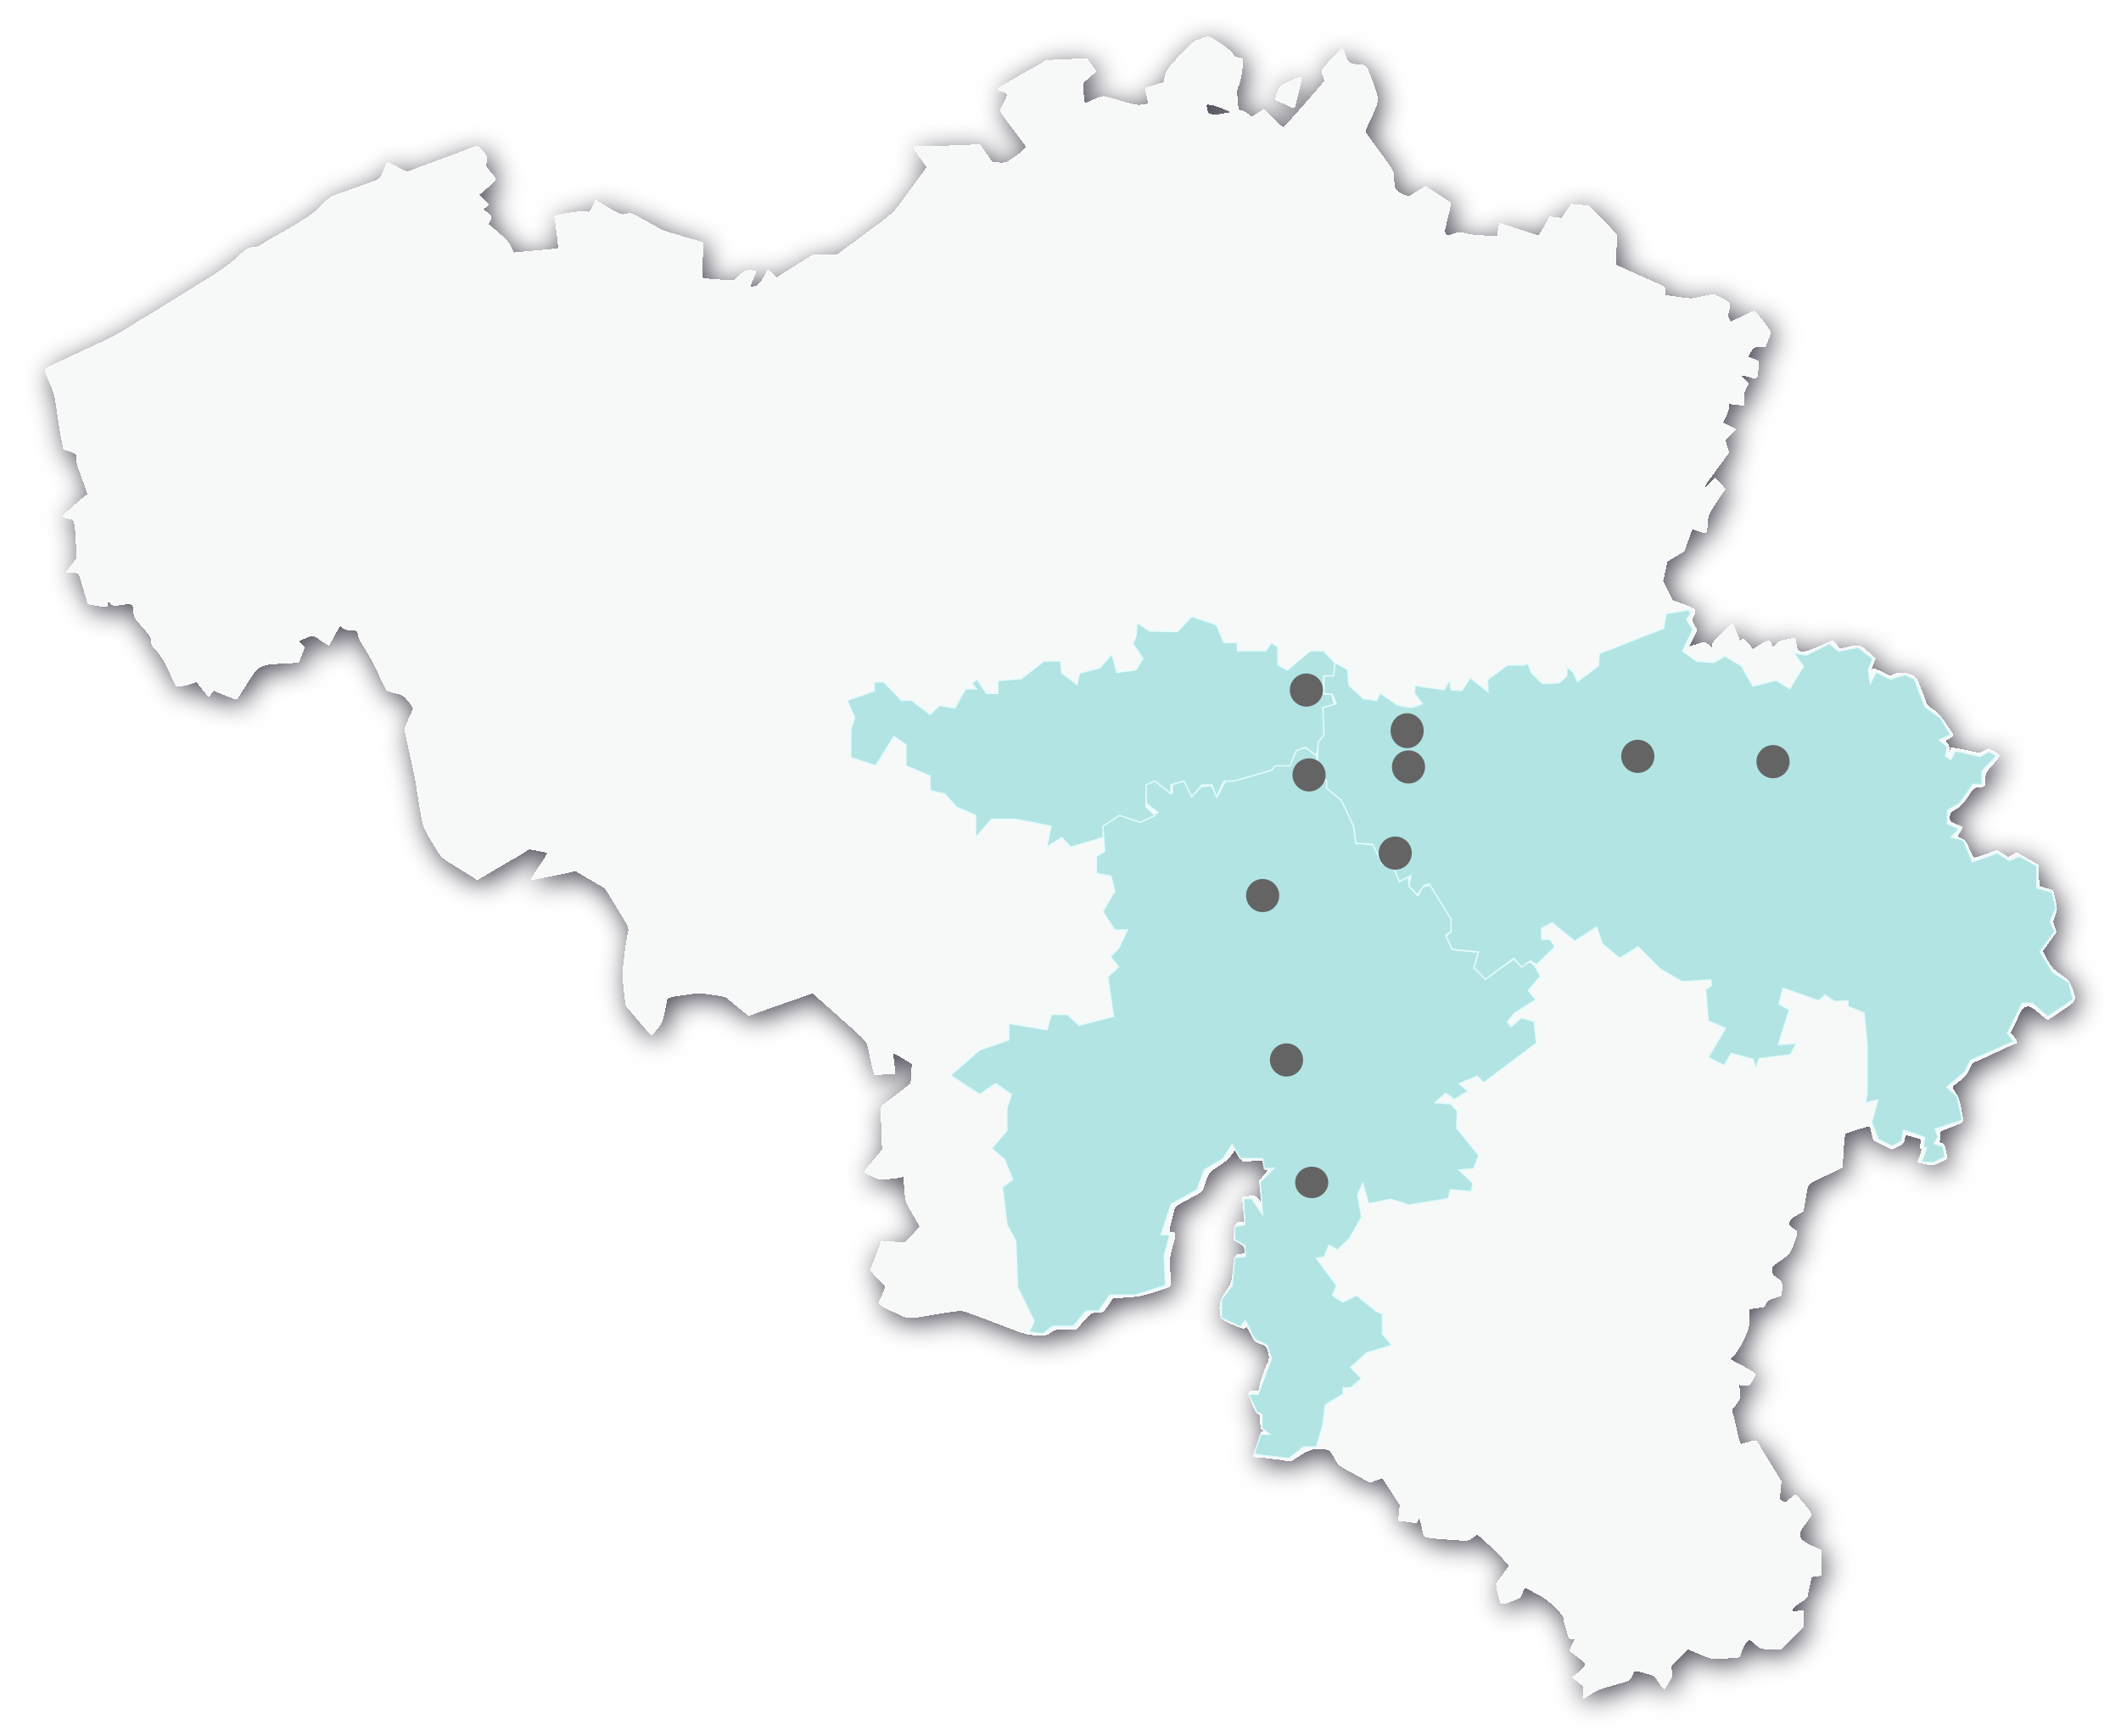
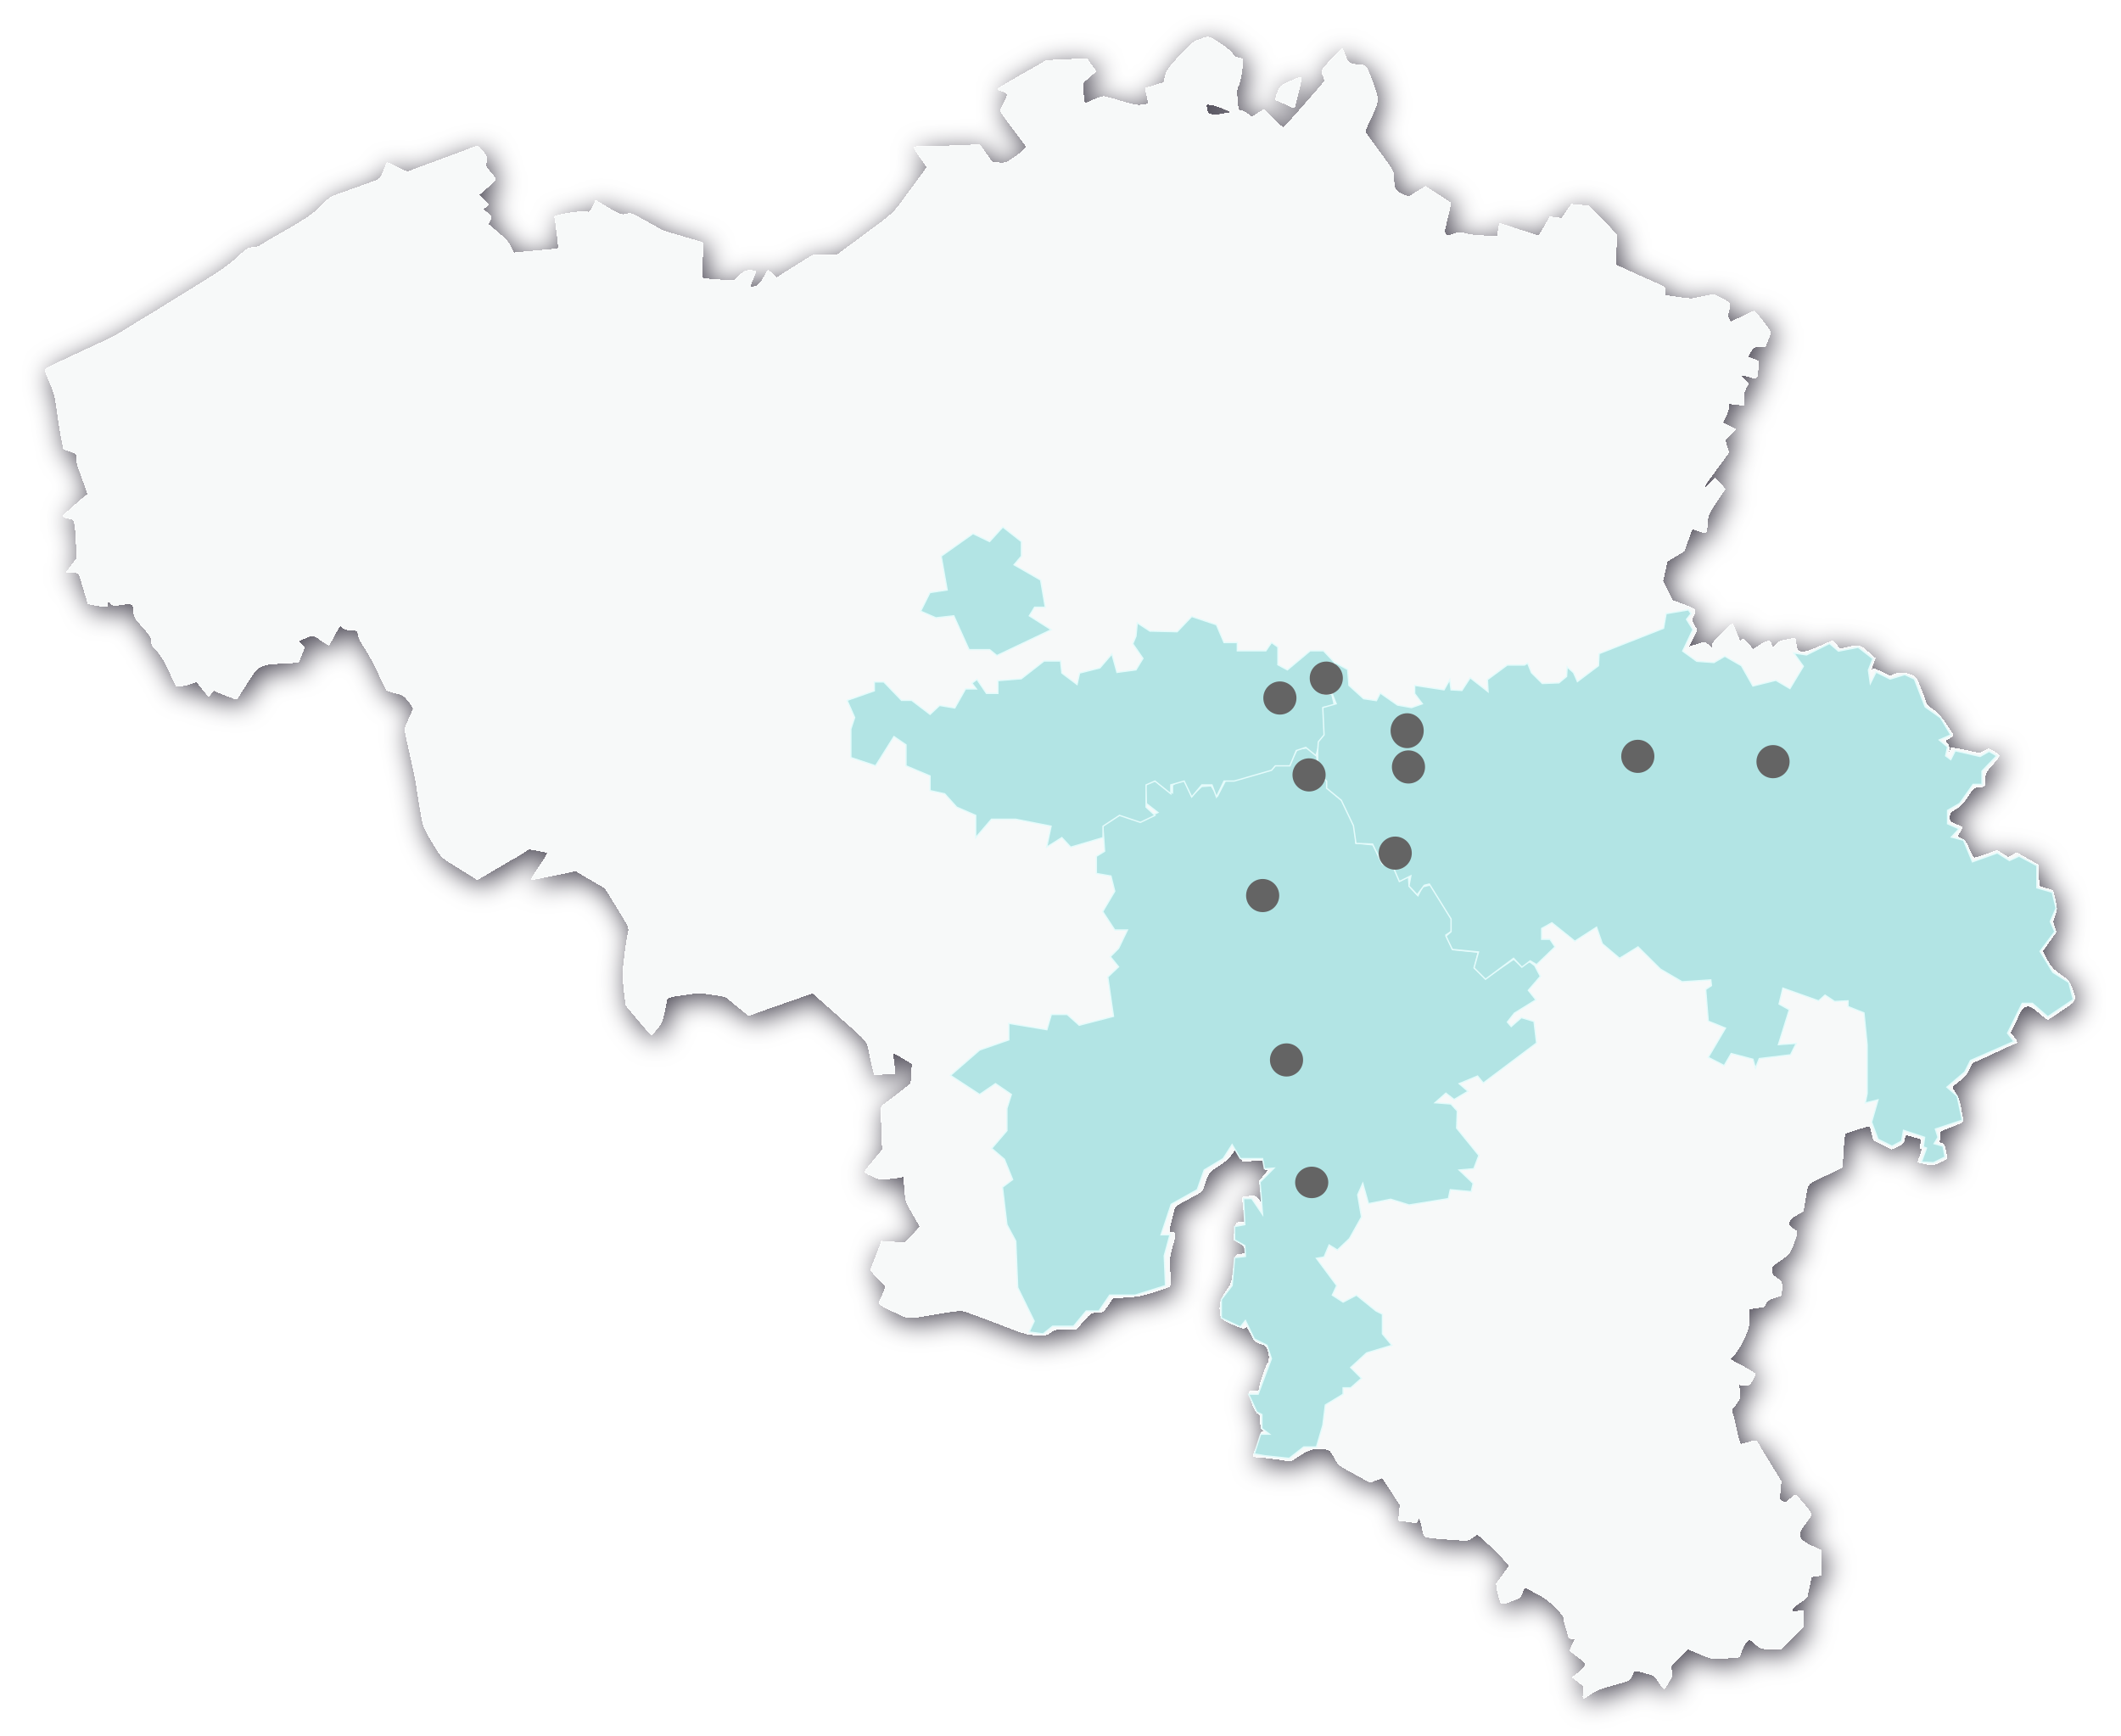
<svg xmlns="http://www.w3.org/2000/svg" width="1600" height="1309" viewBox="0 0 1600 1309" fill="none">
-   <g filter="url(#filter0_d_556_102)">
+   <g filter="url(#filter0_d_816_315)">
    <path fill-rule="evenodd" clip-rule="evenodd" d="M964 69.238C965.452 65.436 966.259 64.726 972.375 61.865C979.878 58.357 981.537 57.972 981.536 59.739C981.535 60.992 976.748 80.865 976.349 81.275C976.223 81.405 973.455 80.221 970.199 78.643C966.943 77.064 963.854 75.774 963.336 75.774C961.989 75.774 962.166 74.043 964 69.238Z" fill="#F7F9F9" />
    <path fill-rule="evenodd" clip-rule="evenodd" d="M904.145 30.159C899.934 31.849 897.337 34.057 889.65 42.482C881.768 51.123 880.103 53.509 879.132 57.562L877.977 62.375L871.134 64.423C867.37 65.55 864.187 66.55 864.06 66.647C863.933 66.743 864.482 69.329 865.279 72.392C866.078 75.455 866.563 78.129 866.358 78.333C866.153 78.538 863.879 78.955 861.304 79.259C857.558 79.704 854.409 79.124 845.553 76.358C839.464 74.458 833.585 72.902 832.487 72.902C831.39 72.902 827.705 74.152 824.299 75.681L818.106 78.46L817.51 74.112C816.656 67.88 816.775 61.627 817.755 61.255C818.218 61.08 820.394 59.301 822.591 57.303L826.586 53.671L823.19 49.044L819.795 44.418L804.716 44.901C796.422 45.166 789.206 45.717 788.679 46.125C788.153 46.532 785.531 48.092 782.854 49.593C764.224 60.031 752.794 66.772 752.791 67.322C752.79 67.674 754.05 68.241 755.593 68.58C760.554 69.669 760.907 71.189 757.64 77.386C756.027 80.448 754.705 83.254 754.704 83.622C754.703 83.989 759.186 90.236 764.666 97.502L774.631 110.715L772.328 113.156C771.061 114.498 767.546 117.298 764.517 119.378C759.511 122.815 758.529 123.134 753.745 122.879L748.481 122.598L743.695 115.827L738.91 109.055L728.382 109.641C722.591 109.963 711.5 110.23 703.736 110.232C693.9 110.235 689.619 110.564 689.619 111.316C689.619 111.91 691.772 115.3 694.404 118.852C697.036 122.403 699.19 125.657 699.19 126.082C699.19 126.508 696.894 129.902 694.087 133.624C691.281 137.346 685.605 145.048 681.471 150.74C674.026 160.993 673.758 161.235 652.648 176.826L631.34 192.563H622.271H613.201L605.229 197.47C600.845 200.169 594.687 204.04 591.546 206.071L585.834 209.765L582.707 206.734C580.987 205.067 579.429 203.889 579.243 204.116C579.058 204.343 577.541 206.957 575.871 209.924C572.97 215.081 571.095 216.449 566.882 216.482C565.389 216.494 565.462 215.946 567.6 211.112C568.909 208.15 569.98 205.35 569.98 204.889C569.98 204.428 568.167 204.051 565.949 204.051C562.527 204.051 561.321 204.635 557.979 207.916L554.042 211.782L542.46 211.127C536.09 210.767 530.425 210.193 529.872 209.85C529.174 209.419 529.146 205.287 529.781 196.407C530.284 189.355 530.525 183.414 530.315 183.205C530.105 182.995 528.499 182.451 526.747 181.997C524.994 181.543 520.546 180.239 516.861 179.101C513.176 177.963 507.792 176.388 504.897 175.602C502.002 174.816 499.202 173.85 498.676 173.456C498.149 173.061 494.704 171.112 491.019 169.124C487.334 167.137 482.433 164.415 480.126 163.077C476.456 160.947 475.479 160.765 472.283 161.618C468.496 162.63 466.666 161.847 452.507 153.159L449.409 151.258L448.235 153.961C445.79 159.599 444.548 160.957 442.827 159.881C440.875 158.663 418.173 162.061 418.461 163.53C419.415 168.398 421.664 187.103 421.336 187.431C421.101 187.666 415.796 188.267 409.545 188.768C403.294 189.27 395.745 189.949 392.771 190.277L387.362 190.874L385.447 186.544C384.093 183.482 381.282 180.309 375.853 175.715L368.174 169.216L369.657 166.349C371.122 163.513 371.099 163.449 367.579 160.625L364.019 157.769L366.264 156.071L368.509 154.373L364.858 150.629L361.206 146.884L367.49 141.366C370.946 138.332 373.773 135.532 373.773 135.144C373.773 134.755 371.987 132.409 369.805 129.929C366.074 125.69 365.896 125.225 366.834 122.166C367.751 119.178 367.556 118.557 364.454 114.575C362.595 112.188 360.674 110.236 360.184 110.236C359.694 110.236 357.275 111.068 354.808 112.085C352.342 113.101 343.002 116.605 334.053 119.871C311.56 128.081 308.516 129.238 307.977 129.776C307.718 130.035 304.122 128.544 299.984 126.464C295.846 124.383 292.295 122.681 292.09 122.681C291.886 122.681 290.794 125.218 289.664 128.318C287.319 134.752 286.828 135.257 280.934 137.318C278.565 138.146 273.612 139.94 269.927 141.304C266.242 142.668 259.997 144.891 256.049 146.244C249.701 148.419 248.151 149.464 242.649 155.276C236.693 161.568 229.714 166.173 205.322 179.903C202.953 181.236 199.515 183.338 197.683 184.574C195.637 185.951 192.944 186.819 190.711 186.819C187.493 186.819 186.156 187.677 179.142 194.238C173.595 199.427 166.339 204.633 155.007 211.555C146.095 216.998 132.343 225.5 124.447 230.448C116.551 235.396 109.229 239.884 108.176 240.422C107.123 240.959 102.17 243.99 97.169 247.157C88.198 252.839 85.411 254.309 71.311 260.801C67.371 262.616 60.703 265.711 56.492 267.682C52.281 269.652 45.498 272.824 41.418 274.732C37.337 276.639 34 278.64 34 279.176C34 279.713 35.699 284.029 37.776 288.769C40.899 295.897 41.826 299.537 43.139 309.831C44.012 316.676 45.459 325.937 46.354 330.413L47.981 338.55L52.955 340.345C57.763 342.08 57.928 342.261 57.928 345.787C57.928 347.792 58.401 350.647 58.979 352.129C61.128 357.643 66.459 372.931 66.265 373.022C64.508 373.853 47.878 388.475 47.878 389.19C47.878 389.736 49.657 390.534 51.833 390.965C56.563 391.9 56.573 391.932 57.528 409.116L58.195 421.12L54.266 426.263L50.338 431.407L54.952 431.691C59.473 431.97 59.589 432.056 60.738 435.999C61.382 438.212 62.947 443.477 64.216 447.7L66.523 455.377L72.728 456.555C80.716 458.07 80.898 458.057 80.898 455.977C80.898 453.219 81.952 452.853 83.695 455.006C85.195 456.858 85.719 456.919 91.894 455.957C99.863 454.717 100.998 455.366 100.998 461.163C100.998 464.954 101.581 465.968 107.675 472.773C113.257 479.004 114.357 480.785 114.375 483.624C114.392 486.339 115.189 487.778 118.347 490.803C121.89 494.198 125.526 500.769 131.683 514.906C132.956 517.828 133.233 517.961 136.873 517.394C138.987 517.065 142.44 516.195 144.546 515.46L148.374 514.125L151.246 517.705C152.825 519.674 154.864 522.171 155.779 523.253L157.441 525.221L159.244 522.92L161.048 520.617L169.452 524.083C174.074 525.989 178.122 527.383 178.448 527.182C178.774 526.98 182.212 521.7 186.087 515.447C194.673 501.596 195.354 501.212 213.043 500.26L225.071 499.613L227.353 493.867L229.636 488.119L227.024 485.872L224.413 483.626L228.028 482.083C236.51 478.463 235.821 478.438 241.869 482.589C244.964 484.713 247.691 486.451 247.93 486.451C248.169 486.451 249.628 483.973 251.172 480.946C252.716 477.918 254.622 474.586 255.407 473.54C256.803 471.679 256.876 471.677 258.815 473.432C260.117 474.61 262.361 475.263 265.362 475.334C269.818 475.439 269.935 475.518 270.234 478.655C270.415 480.546 272.34 484.441 274.913 488.122C277.317 491.563 281.819 499.809 284.919 506.448C288.018 513.087 290.905 519.153 291.333 519.926C291.762 520.7 294.873 521.933 298.247 522.665C303.768 523.865 304.766 524.465 308.211 528.659C310.317 531.223 311.9 534.033 311.73 534.902C311.558 535.772 309.992 539.472 308.248 543.123C305.177 549.553 305.115 549.918 306.283 554.723C306.945 557.451 308.238 563.345 309.155 567.82C310.072 572.295 311.442 578.542 312.198 581.701C312.955 584.86 313.95 590.245 314.411 593.667C314.872 597.089 316.175 605.274 317.309 611.855C319.327 623.589 319.499 624.042 326.177 635.144C332.822 646.194 333.173 646.584 340.698 651.259C344.939 653.895 351.046 657.699 354.267 659.712L360.124 663.374L369.415 657.957C374.526 654.977 380.289 651.562 382.223 650.366C384.155 649.171 386.383 647.904 387.173 647.553C387.962 647.2 390.938 645.43 393.784 643.617L398.96 640.321L405.748 641.519C409.482 642.177 412.838 642.893 413.208 643.109C413.577 643.324 410.9 647.884 407.259 653.24C403.619 658.596 400.789 663.128 400.972 663.312C401.283 663.622 410.498 661.857 427.233 658.284L434.275 656.78L445.418 663.305L456.563 669.831L465.722 684.639C474.248 698.427 474.827 699.678 474.109 702.798C472.512 709.732 470 729.34 470.001 734.867C470.001 738.026 470.504 744.559 471.121 749.384L472.24 758.159L481.482 769.248C486.565 775.348 491.005 780.331 491.35 780.321C492.154 780.299 497.583 773.748 498.873 771.244C499.859 769.329 501.407 762.878 502.479 756.22C503.144 752.092 502.929 752.184 516.709 750.164C525.026 748.945 528.539 748.847 534.415 749.673C546.878 751.424 547.579 751.595 549.474 753.334C550.488 754.265 554.365 757.478 558.091 760.476L564.865 765.928L571.491 763.483C575.134 762.138 581.131 760.021 584.815 758.778C588.5 757.535 596.362 754.797 602.285 752.693L613.055 748.866L629.458 763.406C656.62 787.481 653.835 784.159 656.092 795.176C657.171 800.441 658.411 806.041 658.849 807.621L659.643 810.493L667.214 810.172C671.377 809.996 674.926 809.71 675.1 809.536C675.275 809.362 674.917 805.916 674.305 801.877C673.692 797.838 673.349 794.377 673.541 794.185C673.916 793.809 675.165 794.463 683.076 799.176L688.183 802.218L687.704 809.843L687.226 817.468L677.176 825.345C671.649 829.678 666.525 833.456 665.789 833.742C664.678 834.171 664.561 837.086 665.096 850.816L665.742 867.37L659.256 875.138C655.689 879.411 652.646 883.25 652.493 883.668C652.341 884.086 653.849 885.161 655.843 886.056C657.838 886.951 660.418 888.147 661.577 888.714C663.561 889.683 672.11 889.286 679.022 887.903L681.768 887.353L682.469 896.788C683.159 906.059 683.267 906.386 688.764 915.793L694.357 925.364L688.399 931.434L682.44 937.504L673.782 936.897L665.125 936.289L662.495 943.273C661.049 947.114 659.238 951.672 658.471 953.401C657.705 955.13 657.077 957.081 657.077 957.738C657.077 958.395 659.599 961.429 662.683 964.48L668.288 970.029L666.954 973.899C666.221 976.028 665.002 978.967 664.246 980.431C662.537 983.734 662.373 983.593 675.044 989.72C686.025 995.03 683.983 994.906 703.975 991.485C724.361 987.997 725.229 987.952 730.841 990.075C733.699 991.157 737.115 992.402 738.431 992.841C741.477 993.858 750.407 997.248 763.794 1002.47C772.021 1005.68 775.912 1006.66 781.597 1006.96C788.178 1007.32 789.217 1007.12 792.498 1004.89C795.662 1002.74 797.123 1002.43 803.957 1002.43H811.789L817.284 996.207C822.595 990.193 822.933 989.984 827.326 989.984C831.785 989.984 831.945 989.878 835.65 984.48L839.429 978.976L849.467 978.443C857.354 978.025 861.797 977.176 870.198 974.477C876.079 972.589 881.413 970.721 882.051 970.327C882.91 969.796 883.04 966.924 882.552 959.222C882.052 951.315 882.234 947.632 883.314 943.802C887.172 930.119 887.189 929.675 883.855 929.675C881.589 929.675 881.531 928.256 883.495 920.644C884.318 917.451 885.288 913.62 885.649 912.132C886.196 909.872 887.993 908.553 896.559 904.115C905.828 899.313 906.916 898.47 907.885 895.332C911.086 884.978 911.898 883.807 918.939 879.404C922.863 876.95 926.859 873.529 928.401 871.304C929.869 869.185 931.334 867.452 931.658 867.453C931.981 867.454 933.459 869.377 934.943 871.726L937.641 875.997L945.179 875.415L952.718 874.834L953.329 877.604C954.403 882.473 954.599 882.76 956.376 882.084C957.404 881.692 956.499 883.335 954.108 886.196L950.127 890.962L950.955 898.112C952.14 908.355 952.132 908.383 949.222 904.896C946.69 901.863 946.38 901.758 941.925 902.426L937.271 903.124L937.895 909.459C938.239 912.944 938.771 917.194 939.078 918.906C939.622 921.936 939.548 922.017 936.245 922.017C932.489 922.017 932.287 922.35 931.297 930.183L930.688 934.998L934.476 937.128C938.334 939.296 939.424 940.835 939.424 944.113C939.424 945.566 938.739 945.949 936.138 945.949C933.828 945.949 932.714 946.446 932.381 947.624C931.541 950.608 930.808 954.901 929.945 961.891C929.22 967.751 928.533 969.487 925.171 973.939C920.943 979.541 919.51 985.094 920.682 991.34C921.278 994.518 921.892 995.024 929.526 998.617C935.992 1001.66 938.017 1002.24 939.079 1001.36C940.703 1000.01 940.526 999.835 943.541 1005.84C946.414 1011.56 947.419 1012.51 951.866 1013.65C954.495 1014.32 955.462 1015.21 956.359 1017.8C957.934 1022.35 957.873 1026.51 956.197 1028.91C954.606 1031.18 949.983 1045.09 949.964 1047.66C949.955 1048.98 949.122 1049.34 946.02 1049.34C942.22 1049.34 942.108 1049.43 942.697 1051.97C944.227 1058.57 947.397 1065.58 949.1 1066.12C950.578 1066.59 950.909 1067.64 950.909 1071.83C950.909 1075.22 951.42 1077.47 952.413 1078.47C953.705 1079.76 953.716 1079.97 952.497 1079.97C951.566 1079.97 950.856 1081.37 950.434 1084.04C950.081 1086.28 948.737 1090.17 947.448 1092.69C946.159 1095.22 945.36 1097.7 945.671 1098.2C945.982 1098.7 947.921 1099.12 949.98 1099.12C952.038 1099.12 958.228 1099.78 963.734 1100.6L973.747 1102.09L980.274 1097.77C987.368 1093.07 992.25 1091.79 999.175 1092.83C1003.28 1093.45 1003.66 1093.78 1006.64 1099.27C1009.46 1104.5 1010.48 1105.45 1016.95 1108.92C1020.9 1111.04 1026.21 1113.96 1028.75 1115.41L1033.38 1118.04L1038.14 1116.3L1042.91 1114.55L1049.58 1124.78L1056.25 1135.01L1055.64 1140.92L1055.03 1146.83L1059.68 1147.42C1062.23 1147.75 1065.35 1148.16 1066.6 1148.35C1068.19 1148.58 1069.01 1148.13 1069.34 1146.87C1070.43 1142.71 1071.48 1145.06 1073.95 1157.2C1074.43 1159.56 1076.07 1159.87 1095.91 1161.3C1106.97 1162.1 1107.5 1162.05 1110.27 1159.99C1111.85 1158.82 1113.62 1157.57 1114.21 1157.22C1115.27 1156.6 1138.5 1179.4 1138.5 1181.06C1138.5 1181.62 1129.76 1193.85 1129.03 1194.3C1128.63 1194.55 1129.19 1198.22 1130.28 1202.45C1132.5 1211.11 1131.69 1210.78 1141.61 1207.02C1146.35 1205.22 1147.27 1204.46 1148.2 1201.56C1149.77 1196.66 1149.77 1196.67 1153.27 1198.64C1155.04 1199.63 1159.07 1201.79 1162.21 1203.42C1168.58 1206.74 1179.66 1217.54 1179.66 1220.44C1179.66 1221.44 1180.27 1224.17 1181.01 1226.5C1181.76 1228.83 1182.63 1231.93 1182.95 1233.37C1183.39 1235.38 1184.08 1236.01 1185.9 1236.01C1187.2 1236.01 1188.27 1236.14 1188.27 1236.31C1188.27 1236.47 1187.37 1238.47 1186.27 1240.75L1184.27 1244.89L1186.99 1247.13C1188.48 1248.36 1191.1 1250.35 1192.81 1251.54C1197.28 1254.67 1196.87 1257.1 1191.14 1261.47C1188.51 1263.48 1186.36 1265.17 1186.36 1265.22C1186.36 1265.28 1188.32 1266.8 1190.72 1268.6C1195.08 1271.86 1195.09 1271.88 1194.46 1276.44C1194.12 1278.95 1194.15 1281 1194.53 1281C1194.91 1281 1197.3 1279.51 1199.83 1277.69C1204.09 1274.63 1206.82 1273.65 1224.44 1268.82C1228.97 1267.58 1229.67 1267.04 1231.03 1263.64C1232.72 1259.41 1232.64 1259.41 1243.53 1262.48C1248.02 1263.75 1248.85 1264.42 1251.61 1269.04C1253.3 1271.87 1255.01 1273.98 1255.4 1273.74C1255.79 1273.5 1257.43 1271 1259.03 1268.19C1261.66 1263.6 1261.85 1262.75 1260.87 1259.95C1259.8 1256.87 1259.88 1256.73 1266.51 1250.21L1273.24 1243.6L1276.46 1244.98C1292.74 1251.97 1290.91 1251.56 1301.89 1250.69L1312.02 1249.89L1313.9 1244.62C1314.93 1241.73 1316.72 1238.64 1317.88 1237.77C1319.91 1236.25 1320.15 1236.33 1324.16 1239.93C1328.29 1243.62 1328.42 1243.67 1336.09 1243.67H1343.84L1352.2 1235.27L1360.55 1226.87V1220.8V1214.73L1356.24 1215.38C1352.45 1215.94 1351.94 1215.81 1351.94 1214.24C1351.94 1213.11 1354.03 1211.13 1357.68 1208.8C1360.84 1206.79 1363.42 1204.6 1363.42 1203.94C1363.42 1203.28 1364.1 1199.72 1364.94 1196.03L1366.45 1189.32L1370.2 1188.72L1373.95 1188.12L1373.95 1178.8L1373.95 1169.48L1366.69 1166.21C1356.12 1161.46 1355.07 1157.6 1361.99 1148.8C1364.36 1145.78 1366.29 1142.82 1366.29 1142.22C1366.29 1140.85 1355.6 1128.01 1354.38 1127.91C1353.87 1127.87 1352.05 1129.2 1350.33 1130.87C1347.51 1133.61 1346.96 1133.8 1344.7 1132.77C1342.24 1131.65 1342.22 1131.53 1342.87 1124.55L1343.53 1117.47L1335.53 1104.47C1331.13 1097.32 1326.97 1090.39 1326.28 1089.07C1324.81 1086.25 1324.88 1086.26 1318.83 1088.1C1316.25 1088.88 1313.69 1089.53 1313.15 1089.53C1312.61 1089.54 1311.39 1085.77 1310.43 1081.17C1309.47 1076.56 1308.11 1070.68 1307.4 1068.1L1306.12 1063.41L1309.5 1059.01C1312.67 1054.87 1312.85 1054.29 1312.29 1049.49L1311.7 1044.38L1315.64 1044.7C1319.39 1045.01 1319.67 1044.84 1321.87 1040.93C1323.14 1038.68 1324.18 1036.67 1324.18 1036.47C1324.18 1036.06 1310.88 1028.28 1310.19 1028.28C1309.95 1028.28 1308.69 1027.58 1307.39 1026.73L1305.02 1025.17L1308.47 1021.36C1310.37 1019.26 1313.6 1013.88 1315.66 1009.41C1318.92 1002.32 1319.4 1000.39 1319.4 994.316V987.352L1322.39 986.754C1324.03 986.424 1326.58 986.155 1328.05 986.155C1330.09 986.155 1331.02 985.485 1331.97 983.338C1332.93 981.156 1334.41 980.121 1338.51 978.751L1343.8 976.98L1344.09 972.1C1344.38 967.067 1343.98 966.427 1338.22 962.702C1337.41 962.175 1336.61 960.286 1336.44 958.504C1336.16 955.463 1336.55 954.985 1342.75 950.733C1349.87 945.851 1350.72 944.684 1353.94 935.395C1356 929.438 1356 929.27 1354.23 928.092C1349.2 924.753 1348.92 924.366 1349.58 921.753C1350.03 919.96 1351.76 918.291 1355.25 916.294L1360.28 913.418L1361.48 905.99C1363.64 892.593 1363.28 893.234 1370.65 889.688C1374.31 887.929 1380.1 885.089 1383.52 883.379L1389.74 880.269L1390.43 867.955C1390.81 861.183 1391.45 855.346 1391.87 854.984C1392.68 854.266 1408.6 849.263 1410.07 849.263C1410.57 849.263 1411.51 851.653 1412.16 854.575L1413.35 859.887L1420.21 863.262L1427.07 866.637L1431.51 864.653C1435.27 862.974 1436.04 862.156 1436.58 859.317C1436.92 857.473 1437.48 855.964 1437.82 855.964C1438.15 855.964 1440.93 856.666 1443.99 857.523L1449.54 859.084L1448.95 862.789C1448.56 865.244 1448.72 866.494 1449.44 866.494C1450.13 866.494 1449.84 868.267 1448.62 871.463C1447.59 874.196 1446.83 876.492 1446.95 876.566C1447.07 876.64 1449.59 877.222 1452.55 877.861C1457.58 878.947 1458.29 878.864 1463.42 876.594C1468.19 874.485 1468.85 873.881 1468.4 872.004C1468.11 870.816 1467.59 868.254 1467.24 866.308C1466.76 863.684 1466.07 862.692 1464.54 862.457C1463.25 862.258 1462.64 861.616 1462.91 860.727C1463.14 859.95 1463.29 857.951 1463.22 856.285C1463.12 853.453 1463.46 853.118 1468.54 851.172C1480 846.774 1481.19 846.13 1480.76 844.564C1480.52 843.726 1479.79 839.866 1479.13 835.985C1478.33 831.317 1477.02 827.593 1475.25 824.977C1473.77 822.803 1472.57 820.592 1472.57 820.066C1472.57 819.539 1474.9 817.439 1477.75 815.399C1481.73 812.549 1483.44 810.499 1485.15 806.56C1486.37 803.739 1487.65 801.423 1488 801.415C1488.35 801.406 1493.31 799.208 1499.01 796.531C1517.93 787.651 1519.31 787.039 1520.33 787.039C1522.11 787.039 1521.43 784.836 1518.8 782.091L1516.25 779.431L1520.95 769.439C1525.43 759.922 1525.81 759.431 1528.91 759.06C1531.73 758.723 1533 759.367 1538.17 763.76C1541.47 766.56 1544.42 768.851 1544.73 768.851C1545.03 768.851 1549.83 765.731 1555.4 761.918C1566.73 754.157 1566.4 754.938 1562.69 744.919C1561 740.35 1559.95 739.123 1554.79 735.65C1548.65 731.515 1546.79 729.365 1542.89 721.854L1540.61 717.455L1545.78 710.154L1550.95 702.852L1549.58 698.958C1548.33 695.421 1548.37 694.638 1550.03 690.429C1551.79 685.969 1551.79 685.531 1550.22 678.77L1548.59 671.744L1543.34 670.165L1538.09 668.585L1537.82 660.561L1537.55 652.538L1529.43 647.917L1521.3 643.296L1518.21 645.115L1515.12 646.933L1510.79 644.282L1506.46 641.63L1498.39 644.452C1493.96 646.005 1489.85 647.275 1489.27 647.275C1488.69 647.275 1486.95 644.292 1485.42 640.646C1483.18 635.343 1481.98 633.712 1479.42 632.493L1476.23 630.968L1478.21 627.76C1479.3 625.997 1480.19 624.376 1480.19 624.159C1480.19 623.942 1478.04 622.928 1475.4 621.907C1470.86 620.144 1470.62 619.871 1470.62 616.514C1470.62 613.307 1471.06 612.706 1475.34 610.072C1478.66 608.031 1481.36 605.175 1484.43 600.472C1488.6 594.084 1488.98 593.764 1492.87 593.483L1496.94 593.188L1497.22 587.904C1497.48 583.007 1497.88 582.2 1502.7 576.895C1505.56 573.747 1507.91 570.711 1507.92 570.15C1507.94 569.589 1506.24 568.172 1504.16 567L1500.37 564.87L1496.62 566.782C1494.56 567.835 1492.71 568.541 1492.51 568.351C1491.96 567.826 1472.39 563.808 1472.1 564.16C1471.95 564.331 1471.34 565.762 1470.74 567.342C1469.66 570.165 1469.65 570.148 1470.1 566.418C1470.45 563.535 1470.12 562.144 1468.7 560.639C1466.85 558.662 1466.85 558.65 1470.19 556.852C1472.03 555.859 1473.42 554.787 1473.28 554.468C1473.13 554.15 1470.69 550.406 1467.85 546.149C1464.34 540.897 1461.21 537.444 1458.1 535.41C1455.58 533.761 1453.26 531.44 1452.93 530.252C1452.6 529.064 1451.53 526.154 1450.54 523.785C1449.56 521.416 1447.99 517.511 1447.06 515.107C1445.69 511.534 1444.67 510.444 1441.48 509.124C1436.68 507.14 1432.14 507.065 1428.57 508.914C1426.04 510.224 1425.49 510.129 1420.31 507.478C1413.91 504.209 1412.26 503.973 1412.16 506.314C1412.11 507.427 1411.91 507.564 1411.58 506.723C1411.3 506.026 1411.83 503.465 1412.76 501.03L1414.45 496.605L1410.23 492.893C1402.74 486.298 1403.05 486.398 1395.05 488.058L1387.92 489.538L1385.16 486.455L1382.41 483.373L1372.24 487.853C1358.28 494.002 1354.87 493.305 1354.82 484.297C1354.81 481.303 1354.42 481.229 1346.86 482.748C1342.98 483.527 1341.05 484.47 1339.98 486.098C1338.07 489.013 1336.81 488.972 1336.06 485.972C1335.25 482.752 1333.23 482.948 1327.36 486.815L1322.45 490.052L1318.87 485.855C1316.03 482.521 1315.02 481.883 1313.97 482.755C1313.24 483.358 1312.53 483.682 1312.38 483.476C1312.14 483.131 1309.98 477.856 1307.75 472.167C1306.87 469.909 1306.65 470.042 1299.24 477.41C1294.11 482.512 1291.64 485.69 1291.64 487.185V489.4L1289.02 486.968C1285.9 484.076 1286.79 484.133 1279.47 486.359L1273.53 488.167L1276.77 481.728L1280.01 475.29L1277.79 471.371C1275.9 468.041 1275.75 467.186 1276.81 465.679C1277.49 464.705 1278.2 462.89 1278.38 461.647C1278.69 459.601 1277.9 459.078 1270.05 456.108L1261.37 452.83L1257.81 445.621L1254.24 438.412L1255.95 430.808L1257.66 423.206L1263.99 419.442L1270.32 415.68L1273.4 407.15L1276.47 398.62L1281.33 400.465C1284 401.479 1286.5 401.963 1286.89 401.541C1287.29 401.119 1287.78 397.896 1287.99 394.379C1288.35 388.331 1288.72 387.464 1294.81 378.405L1301.25 368.827L1297.55 364.818L1293.84 360.808L1290.02 364.909C1284.85 370.452 1284.04 368.33 1288.87 361.9C1291.01 359.06 1295.28 353.254 1298.37 348.996L1303.99 341.254L1302.59 336.6L1301.19 331.945L1305.15 327.906L1309.11 323.868L1304.2 321.378L1299.28 318.887L1301.68 314.151C1303 311.546 1304.08 308.282 1304.08 306.897V304.378L1309.92 305.056L1315.76 305.734L1315.42 301.01C1315.18 297.624 1315.63 295.273 1317 292.701L1318.92 289.114L1315.86 286.37C1313.38 284.142 1313.11 283.558 1314.42 283.265C1315.32 283.067 1317.75 283.483 1319.83 284.19C1325.41 286.082 1326.1 285.449 1326.1 278.416V272.308L1322.18 270.771L1318.27 269.233L1320.44 265.36C1322.5 261.706 1322.87 261.488 1327.05 261.488H1331.49L1333.58 256.444C1334.73 253.67 1335.67 251.1 1335.67 250.735C1335.67 249.795 1324.01 234.676 1323.31 234.721C1323 234.742 1318.87 236.637 1314.13 238.931L1305.52 243.104L1304.21 240.661C1303.19 238.748 1303.14 237.449 1303.97 234.666C1305.65 229.06 1305.4 228.6 1298.8 225.245L1292.56 222.073L1284.68 223.705C1280.35 224.602 1276.37 225.389 1275.85 225.453C1275.32 225.518 1270.69 224.981 1265.56 224.261L1256.23 222.95V219.826C1256.23 216.77 1256 216.601 1245.94 212.204C1240.28 209.73 1231.82 205.935 1227.15 203.768L1218.65 199.829L1219.12 188.447L1219.59 177.066L1208.96 166.217L1198.32 155.368L1191.95 154.753L1185.58 154.138L1181.9 159.434L1178.22 164.73L1173.78 164.178L1169.34 163.626L1165.27 170.676C1163.03 174.553 1161.08 177.859 1160.95 178.024C1160.82 178.188 1154.29 176.141 1146.43 173.477C1138.56 170.812 1131.88 168.631 1131.58 168.631C1131.27 168.631 1130.72 170.811 1130.36 173.476L1129.69 178.32L1119.5 177.931C1113.9 177.717 1107.47 176.955 1105.23 176.236C1101.63 175.084 1100.62 175.124 1096.72 176.571C1093.39 177.807 1091.97 177.945 1090.99 177.134C1089.32 175.749 1089.35 174.143 1091.19 167.157C1092.01 164.019 1093.04 159.587 1093.47 157.309L1094.26 153.166L1084.84 146.953L1075.42 140.74L1071.02 143.438C1068.6 144.921 1065.67 146.727 1064.5 147.452C1062.62 148.614 1061.79 148.502 1057.46 146.495C1052.12 144.024 1051.44 142.543 1051.42 133.42C1051.41 129.737 1050.44 128.026 1041.93 116.541C1036.72 109.512 1031.74 102.675 1030.87 101.348C1029.34 99.007 1029.44 98.623 1034.28 88.551C1037.59 81.662 1039.23 77.04 1039.17 74.817C1039.11 72.974 1037.14 66.512 1034.79 60.457C1030.81 50.228 1030.32 49.431 1027.8 49.202C1016.99 48.218 1017.3 48.388 1014.83 42.215L1012.55 36.511L1005.88 43.459C996.189 53.547 996.503 52.986 998.231 57.125C999.044 59.069 999.466 61.054 999.169 61.533C998.137 63.206 968.935 96.358 968.281 96.601C967.919 96.736 964.459 93.661 960.592 89.768L953.563 82.689L948.908 85.584L944.251 88.478L940.945 85.956C939.125 84.568 936.806 83.432 935.791 83.432C934.162 83.432 933.866 82.463 933.277 75.214C932.731 68.478 932.889 66.572 934.149 64.646C935.386 62.759 937.468 50.82 937.502 45.423C937.507 44.789 935.968 43.98 934.084 43.627C931.77 43.194 930.32 42.24 929.613 40.69C928.323 37.858 913.813 27.864 911.189 28.001C910.136 28.056 906.966 29.027 904.145 30.159ZM910.697 84.034C910.69 83.44 910.408 81.921 910.07 80.658C909.477 78.44 909.597 78.381 913.673 78.88C915.992 79.165 920.473 80.596 923.631 82.058L929.374 84.72L922.674 86.002C915.762 87.324 910.727 86.496 910.697 84.034Z" fill="#F7F9F9" />
  </g>
  <path d="M987.349 564L993.091 568.79L994.527 581.723L1001.23 588.908V594.177L1013.19 604.715L1022.28 623.396L1022.76 635.85L1035.68 637.287L1043.33 652.136L1059.6 646.867L1052.42 654.052L1056.73 664.111L1062.47 661.237L1062.95 668.422L1069.65 675.607L1073 668.901L1079.22 667.464L1095.49 693.809L1095.01 702.431L1090.7 705.305L1095.97 716.322L1115.11 718.238L1112.24 730.213L1120.85 737.877L1141.9 723.507L1147.65 728.776L1153.87 725.423L1157.69 728.297L1162 736.44L1152.91 746.978L1158.65 754.163L1142.38 764.222L1137.12 770.928L1139.99 774.281L1147.65 767.575L1157.22 770.449L1159.13 786.735L1118.94 816.912L1114.63 811.643L1100.75 817.391L1107.45 823.139L1096.92 829.366L1090.7 824.576L1082.57 831.76L1094.53 832.719L1099.32 837.987L1098.84 850.92L1115.59 871.517L1111.76 881.576L1100.75 882.534L1111.28 892.593L1109.84 898.82L1094.05 897.383L1092.62 904.089L1062.95 908.879L1049.08 904.568L1032.33 907.921L1028.02 892.593L1024.19 901.215L1027.06 917.98L1017.97 934.266L1008.88 942.888L1002.66 939.056L998.833 948.157L993.091 949.115L1008.4 969.712L1005.05 976.897L1013.19 982.166L1023.24 976.897L1038.07 988.872L1042.85 991.267V1006.12L1050.03 1014.74L1030.89 1020.49L1018.93 1031.5L1027.06 1039.65L1018.93 1046.83H1013.19V1051.62L999.79 1059.76L997.876 1075.09L993.091 1091.38H983.522L972.516 1100L954.333 1098.08L946.199 1096.65L950.984 1081.8H957.683L951.941 1077.49V1066.95L948.113 1065.03L941.892 1051.62H949.07L959.118 1024.8L955.769 1014.74L946.199 1009.95L939.5 996.057L935.672 1000.85L921.317 994.141V980.25L929.452 969.712L931.366 948.636L939.5 947.678L939.021 939.535L931.366 935.224V925.165L939.021 923.728L938.065 904.089H944.285L952.419 916.064L950.505 891.635L961.032 881.097L953.855 881.576L952.419 873.912H935.672L929.452 863.374L922.753 873.912L908.398 882.534L903.134 897.383L883.516 908.4L875.86 931.392H882.559L878.253 947.199L879.21 969.712L856.242 976.897H837.102L828.968 988.872H819.398L809.828 1000.37H794.038L786.86 1006.12L776.333 1004.68L780.161 996.536L767.72 971.149L766.285 936.182L759.586 923.728L756.237 895.467L763.892 889.719L757.672 874.391L748.102 866.248L759.586 852.836V836.072L762.935 825.534L750.973 817.391L739.011 825.534L717 811.164L739.011 792.004L761.022 784.34V771.886L789.731 776.676L793.081 765.18H805.043L814.134 773.323L839.973 766.617L835.667 736.919L843.801 729.255L837.581 721.591L843.801 715.364L850.5 701.473H840.93L831.839 687.582L840.93 672.254L838.059 660.758L827.054 658.842V645.909L833.274 642.077L831.839 621.48L844.758 612.858L859.591 619.085L873.468 612.858L864.855 606.152L863.898 591.303L871.075 588.908L884.473 598.009V592.261L893.086 586.034L898.828 600.404L906.484 593.219L913.661 592.74L918.446 600.404L924.667 588.429H931.366L957.204 579.807L962.946 576.454L972.038 577.412L978.737 564.958L987.349 564Z" fill="#B2E4E4" stroke="#E4FBFB" />
  <path d="M644.735 541.215L639 528.273L659.551 521.083V514.372H666.719L680.101 528.273H687.748L701.608 538.818L708.777 532.107L720.247 534.025L728.371 519.645H736.496L733.151 515.331L736.974 512.455L744.143 523H752.745V513.413L770.429 511.975L787.634 498.554H800.06L801.016 507.661L812.486 516.289L814.397 507.661L829.691 503.826L838.771 493.281L842.595 507.182L856.932 505.264L862.19 496.636L854.543 485.612L856.932 479.86L857.888 469.793L867.447 476.025L887.997 476.504L898.99 465L917.629 471.231L923.364 484.653H933.4V490.884H954.906L959.208 484.653L963.987 488.008V501.43L971.156 505.264L988.361 490.884H998.397L1007 499.992V510.537H998.397V523.479H1004.61L1007 533.545H998.397L1000.31 553.678L996.008 558.95L992.662 569.975L985.016 563.744L977.847 566.14L973.068 577.645H962.075L959.208 581L931.01 589.149H923.364L917.629 601.132L914.283 592.025H906.636L898.99 601.132L893.255 589.149L883.218 592.025V598.736L871.27 589.149L864.579 592.025V608.802L871.27 615.033L860.278 620.306L844.507 615.033L832.081 623.182V631.81L807.706 639L801.016 631.81L789.545 639L792.891 623.182L766.127 617.909H747.966L736.018 631.81V615.033L721.681 608.802L712.6 598.736L701.608 596.339V585.314L683.447 577.645V561.826L674.366 555.595L660.506 577.645L641.868 571.413V549.843L644.735 541.215Z" fill="#B2E4E4" stroke="#E4FBFB" />
  <path d="M1007 499.737L1016.63 505.003L1017.59 516.972L1028.66 527.026L1038.29 528.463L1041.18 522.718L1054.18 531.814L1064.77 533.729L1072.95 530.856L1067.18 523.196V516.972L1089.32 520.324L1093.65 512.664L1094.62 520.324L1102.8 520.803L1109.06 511.227L1122.54 521.76L1122.06 512.664L1136.98 501.652H1149.98L1152.39 500.216L1155.28 507.397L1163.46 515.536L1175.98 515.057L1181.75 510.27L1182.23 503.088L1187.05 507.397L1189.94 514.1L1205.82 502.131L1206.31 493.034L1254.93 473.884L1256.85 462.873L1273.7 460L1275.63 462.873L1272.26 467.181L1277.07 474.842L1269.37 491.119L1279.96 498.78L1292.96 499.737L1301.15 494.949L1313.66 502.131L1322.33 517.451L1339.66 513.142L1350.25 519.366L1360.36 502.61L1353.14 492.556L1362.77 493.992L1380.1 485.374L1386.84 491.119L1401.76 488.247L1412.83 496.865L1409.46 505.482L1410.91 515.536L1415.24 506.918L1425.83 512.185L1436.91 508.834L1444.13 512.185L1452.31 533.25L1463.86 541.389L1471.57 554.316L1462.9 558.146L1469.16 563.412L1467.72 570.115L1471.57 572.987L1474.94 566.285L1493.71 570.594L1500.45 566.763L1506.23 570.115L1495.16 581.605V591.659H1488.42L1478.31 606.022L1469.16 611.288V621.342L1477.83 625.172L1472.05 631.396L1481.2 633.79L1487.94 650.068L1506.71 643.365L1515.86 649.11L1523.08 645.759L1536.56 652.94V669.697L1548.11 673.048L1551 685.017L1546.67 695.071L1550.04 702.731L1538.97 717.573L1548.59 733.372L1560.63 741.032L1564 753.959L1544.74 766.885L1533.19 756.831H1525.49L1514.41 779.333L1519.23 785.557L1486.49 799.92L1482.16 808.537L1468.68 820.028L1476.38 826.73L1480.23 844.923L1460.01 851.626L1461.94 857.85L1459.05 862.637L1465.79 864.552L1467.23 872.691L1458.57 877L1449.42 876.521L1453.27 865.988L1450.87 865.031L1451.83 857.85L1435.94 852.583L1434.5 860.722L1427.28 864.552L1416.69 859.286L1411.87 846.359L1416.69 829.603L1407.06 831.997L1408.5 824.815V787.951L1406.09 764.013L1394.06 759.225V754.916L1383.95 755.395L1376.73 750.607L1371.91 754.916L1344.95 745.341L1342.07 757.31L1349.77 761.619L1341.58 787.951L1355.06 786.993L1350.73 795.611L1327.14 798.483L1324.25 805.665L1322.33 798.962L1305.96 794.653L1300.66 803.75L1288.63 797.526L1301.63 775.503L1288.63 770.237L1286.7 746.298L1291.04 743.426L1290.55 739.117L1268.89 740.553L1252.52 730.978L1235.67 714.222L1221.71 722.839L1208.71 711.828L1204.38 699.38L1188.01 709.913L1170.68 696.029L1162.98 700.338V708.476H1169.24L1173.09 714.222L1159.13 727.627L1154.31 724.754L1148.05 729.542L1141.8 722.839L1120.61 738.638L1111.95 730.021L1115.32 718.052L1095.58 716.137L1090.77 706.083L1094.62 702.731V693.156L1078.25 666.824L1074.4 667.782L1069.1 674.963L1062.84 668.261L1064.29 660.6L1055.62 664.909L1051.29 654.855L1058.51 646.716L1042.62 651.504L1035.4 636.662L1022.89 636.184L1020.96 622.778L1011.81 603.628L1000.74 594.532V589.265L994 582.084V566.763L994.481 559.582L998.814 554.316L997.851 533.729L1007.96 530.856L1005.07 523.675L998.814 523.196V509.791H1006.04L1007 499.737Z" fill="#B2E4E4" stroke="#E4FBFB" />
+   <path d="M710 419.5L714.5 445L701.5 447L694.5 461L706 466L719.5 464.5L731 490H746.5L752 494.5L793 475L776.5 464.5L780.5 458H788.5L785 437.5L765 426L770.5 419.5V408.5L756.5 397.5L746.5 408.5L734 402.5L710 419.5Z" fill="#B2E4E4" stroke="#E4FBFB" />
  <circle cx="952.5" cy="675.5" r="12.5" fill="#646464" />
  <circle cx="970.5" cy="799.5" r="12.5" fill="#646464" />
  <ellipse cx="989.5" cy="891.875" rx="12.5" ry="11.875" fill="#646464" />
-   <circle cx="985.5" cy="520.5" r="12.5" fill="#646464" />
+   <circle cx="965.5" cy="526.5" r="12.5" fill="#646464" />
  <ellipse cx="1061.5" cy="551.158" rx="12.5" ry="13.158" fill="#646464" />
  <circle cx="1052.5" cy="643.5" r="12.5" fill="#646464" />
  <circle cx="1337.5" cy="574.5" r="12.5" fill="#646464" />
  <circle cx="987.5" cy="584.5" r="12.5" fill="#646464" />
  <circle cx="1062.5" cy="578.5" r="12.5" fill="#646464" />
  <circle cx="1235.5" cy="570.5" r="12.5" fill="#646464" />
+   <circle cx="1000.5" cy="511.5" r="12.5" fill="#646464" />
  <defs>
-     <filter id="filter0_d_556_102" x="17" y="12" width="1571" height="1293" filterUnits="userSpaceOnUse" color-interpolation-filters="sRGB">
+     <filter id="filter0_d_816_315" x="17" y="12" width="1571" height="1293" filterUnits="userSpaceOnUse" color-interpolation-filters="sRGB">
      <feFlood flood-opacity="0" result="BackgroundImageFix" />
      <feColorMatrix in="SourceAlpha" type="matrix" values="0 0 0 0 0 0 0 0 0 0 0 0 0 0 0 0 0 0 127 0" result="hardAlpha" />
      <feOffset dx="3" dy="4" />
      <feGaussianBlur stdDeviation="10" />
      <feComposite in2="hardAlpha" operator="out" />
      <feColorMatrix type="matrix" values="0 0 0 0 0.298 0 0 0 0 0.286 0 0 0 0 0.333 0 0 0 1 0" />
-       <feBlend mode="normal" in2="BackgroundImageFix" result="effect1_dropShadow_556_102" />
-       <feBlend mode="normal" in="SourceGraphic" in2="effect1_dropShadow_556_102" result="shape" />
+       <feBlend mode="normal" in2="BackgroundImageFix" result="effect1_dropShadow_816_315" />
+       <feBlend mode="normal" in="SourceGraphic" in2="effect1_dropShadow_816_315" result="shape" />
    </filter>
  </defs>
</svg>
